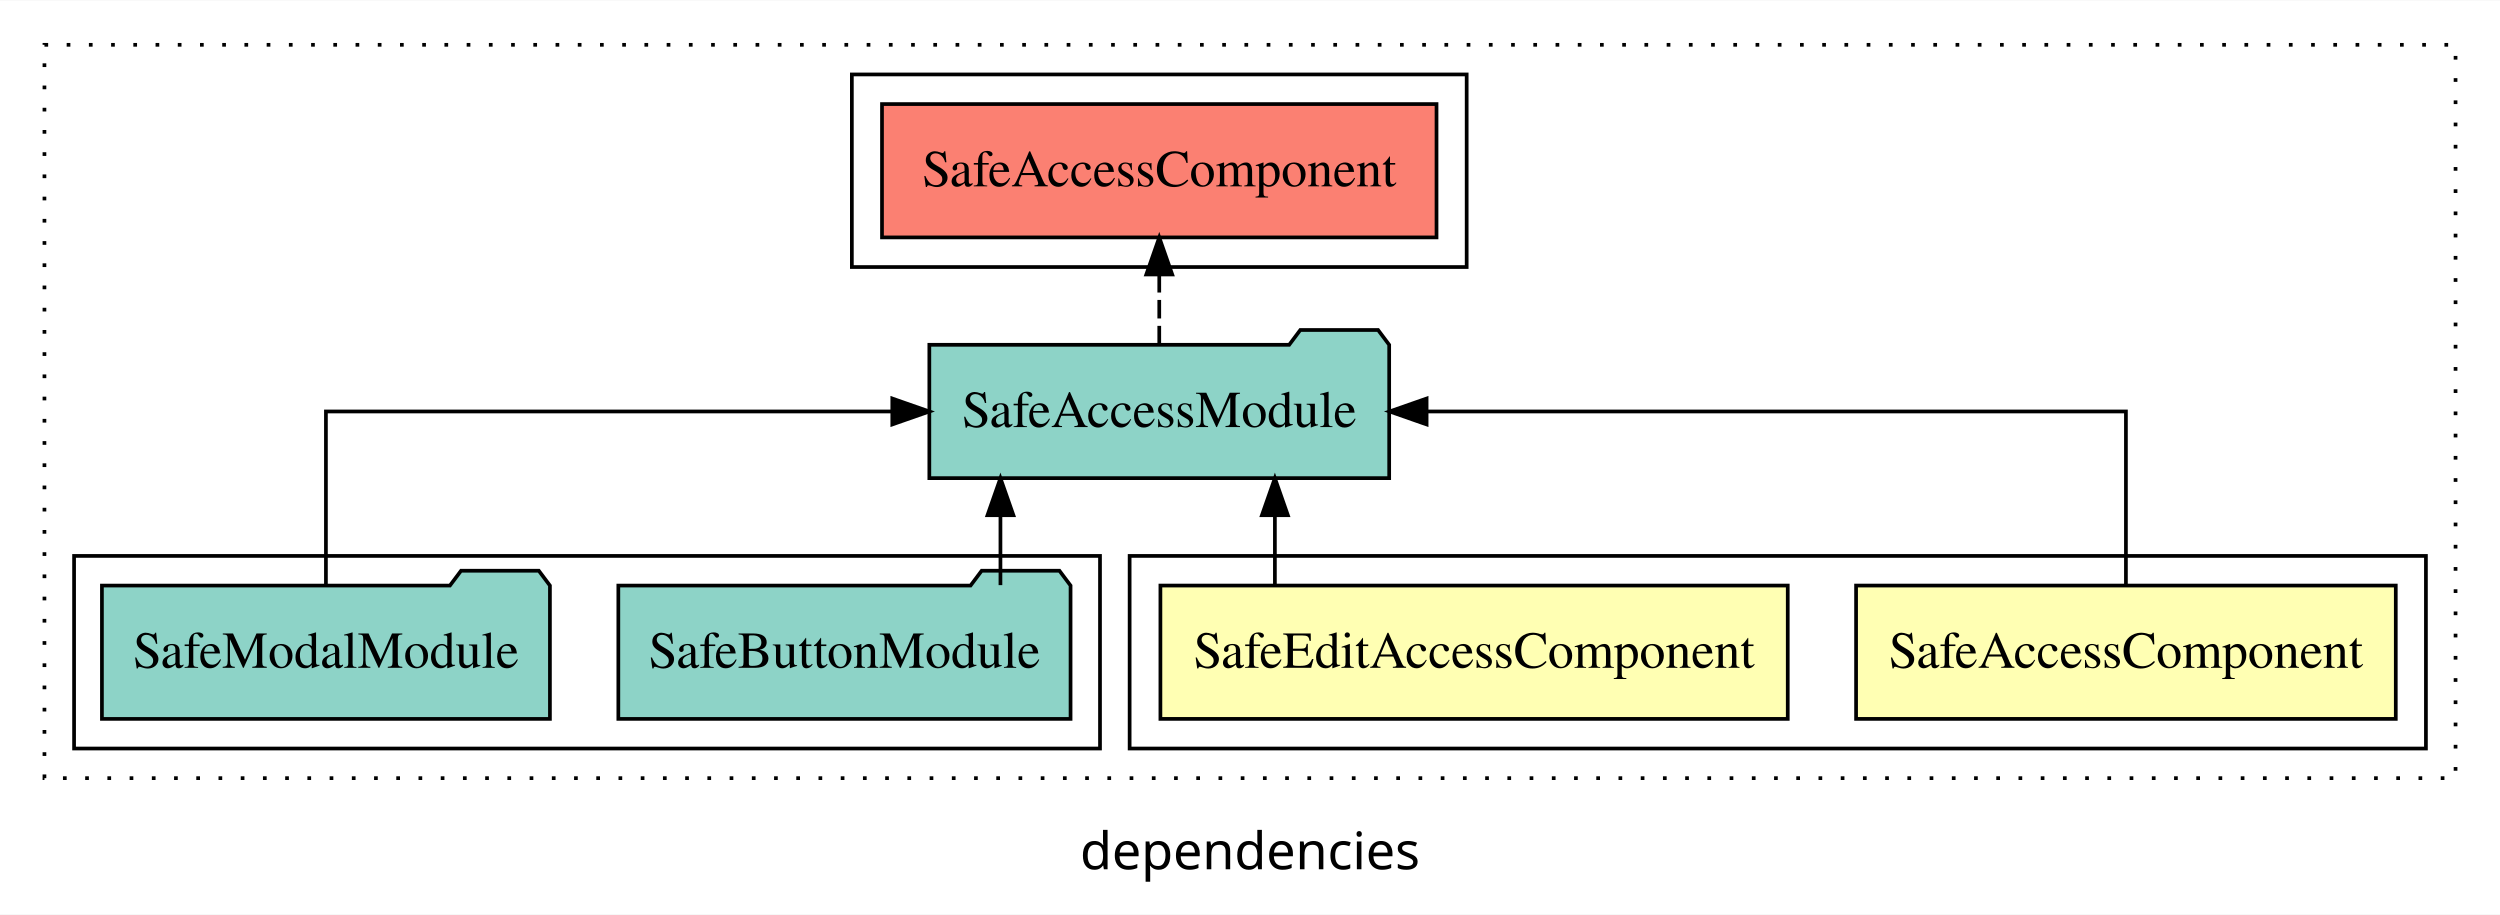
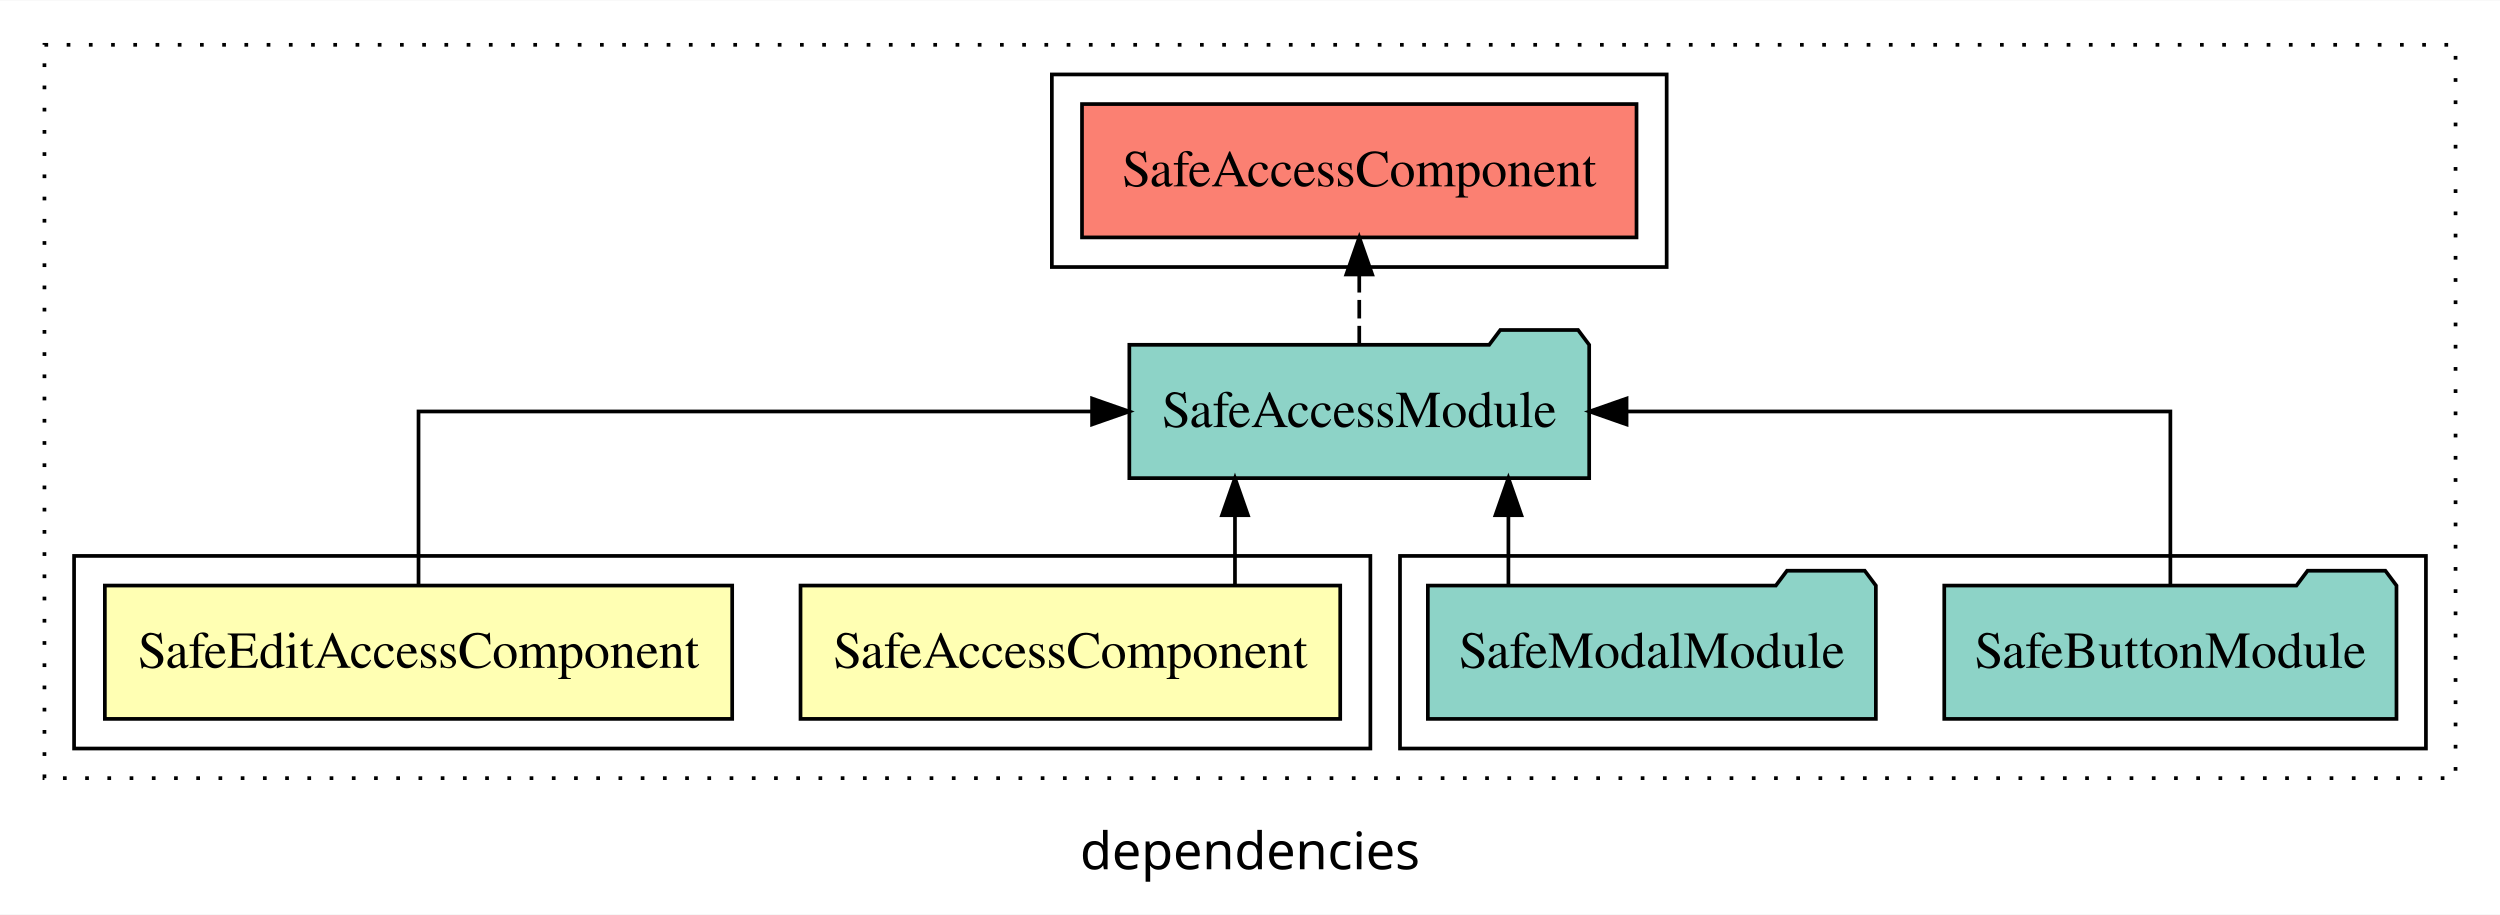
<svg xmlns="http://www.w3.org/2000/svg" width="675pt" height="247pt" viewBox="0.00 0.00 675.00 246.80">
  <g id="graph0" class="graph" transform="scale(1 1) rotate(0) translate(4 242.8)">
    <polygon fill="white" stroke="transparent" points="-4,4 -4,-242.8 671,-242.8 671,4 -4,4" />
    <text text-anchor="middle" x="333.5" y="-8.2" font-family="sans-serif" font-size="14.00">dependencies</text>
    <g id="clust1" class="cluster">
      <polygon fill="none" stroke="black" stroke-dasharray="1,5" points="8,-32.8 8,-230.8 659,-230.8 659,-32.8 8,-32.8" />
    </g>
-     <g id="clust2" class="cluster">
-       <polygon fill="none" stroke="black" points="301,-40.8 301,-92.8 651,-92.8 651,-40.8 301,-40.8" />
+     <g id="clust6" class="cluster">
+       <polygon fill="none" stroke="black" points="280,-170.8 280,-222.8 446,-222.8 446,-170.8 280,-170.8" />
    </g>
    <g id="clust5" class="cluster">
-       <polygon fill="none" stroke="black" points="16,-40.8 16,-92.8 293,-92.8 293,-40.8 16,-40.8" />
+       <polygon fill="none" stroke="black" points="374,-40.8 374,-92.8 651,-92.8 651,-40.8 374,-40.8" />
    </g>
-     <g id="clust6" class="cluster">
-       <polygon fill="none" stroke="black" points="226,-170.8 226,-222.8 392,-222.8 392,-170.8 226,-170.8" />
+     <g id="clust2" class="cluster">
+       <polygon fill="none" stroke="black" points="16,-40.8 16,-92.8 366,-92.8 366,-40.8 16,-40.8" />
    </g>
    <g id="node1" class="node">
-       <polygon fill="#ffffb3" stroke="black" points="642.86,-84.8 497.14,-84.8 497.14,-48.8 642.86,-48.8 642.86,-84.8" />
-       <text text-anchor="middle" x="570" y="-62.6" font-family="Times,serif" font-size="14.00">SafeAccessComponent</text>
+       <polygon fill="#ffffb3" stroke="black" points="357.86,-84.8 212.14,-84.8 212.14,-48.8 357.86,-48.8 357.86,-84.8" />
+       <text text-anchor="middle" x="285" y="-62.6" font-family="Times,serif" font-size="14.00">SafeAccessComponent</text>
    </g>
    <g id="node3" class="node">
-       <polygon fill="#8dd3c7" stroke="black" points="371.08,-149.8 368.08,-153.8 347.08,-153.8 344.08,-149.8 246.92,-149.8 246.92,-113.8 371.08,-113.8 371.08,-149.8" />
-       <text text-anchor="middle" x="309" y="-127.6" font-family="Times,serif" font-size="14.00">SafeAccessModule</text>
+       <polygon fill="#8dd3c7" stroke="black" points="425.08,-149.8 422.08,-153.8 401.08,-153.8 398.08,-149.8 300.92,-149.8 300.92,-113.8 425.08,-113.8 425.08,-149.8" />
+       <text text-anchor="middle" x="363" y="-127.6" font-family="Times,serif" font-size="14.00">SafeAccessModule</text>
    </g>
    <g id="edge1" class="edge">
-       <path fill="none" stroke="black" d="M570,-84.91C570,-104.14 570,-131.8 570,-131.8 570,-131.8 381.18,-131.8 381.18,-131.8" />
-       <polygon fill="black" stroke="black" points="381.18,-128.3 371.18,-131.8 381.18,-135.3 381.18,-128.3" />
+       <path fill="none" stroke="black" d="M329.44,-84.91C329.44,-84.91 329.44,-103.79 329.44,-103.79" />
+       <polygon fill="black" stroke="black" points="325.94,-103.79 329.44,-113.79 332.94,-103.79 325.94,-103.79" />
    </g>
    <g id="node2" class="node">
-       <polygon fill="#ffffb3" stroke="black" points="478.69,-84.8 309.31,-84.8 309.31,-48.8 478.69,-48.8 478.69,-84.8" />
-       <text text-anchor="middle" x="394" y="-62.6" font-family="Times,serif" font-size="14.00">SafeEditAccessComponent</text>
+       <polygon fill="#ffffb3" stroke="black" points="193.69,-84.8 24.31,-84.8 24.31,-48.8 193.69,-48.8 193.69,-84.8" />
+       <text text-anchor="middle" x="109" y="-62.6" font-family="Times,serif" font-size="14.00">SafeEditAccessComponent</text>
    </g>
    <g id="edge2" class="edge">
-       <path fill="none" stroke="black" d="M340.22,-84.91C340.22,-84.91 340.22,-103.79 340.22,-103.79" />
-       <polygon fill="black" stroke="black" points="336.72,-103.79 340.22,-113.79 343.72,-103.79 336.72,-103.79" />
+       <path fill="none" stroke="black" d="M109,-84.91C109,-104.14 109,-131.8 109,-131.8 109,-131.8 290.86,-131.8 290.86,-131.8" />
+       <polygon fill="black" stroke="black" points="290.86,-135.3 300.86,-131.8 290.86,-128.3 290.86,-135.3" />
    </g>
    <g id="node6" class="node">
-       <polygon fill="#fb8072" stroke="black" points="383.86,-214.8 234.14,-214.8 234.14,-178.8 383.86,-178.8 383.86,-214.8" />
-       <text text-anchor="middle" x="309" y="-192.6" font-family="Times,serif" font-size="14.00">SafeAccessComponent </text>
+       <polygon fill="#fb8072" stroke="black" points="437.86,-214.8 288.14,-214.8 288.14,-178.8 437.86,-178.8 437.86,-214.8" />
+       <text text-anchor="middle" x="363" y="-192.6" font-family="Times,serif" font-size="14.00">SafeAccessComponent </text>
    </g>
    <g id="edge5" class="edge">
-       <path fill="none" stroke="black" stroke-dasharray="5,2" d="M309,-149.91C309,-149.91 309,-168.79 309,-168.79" />
-       <polygon fill="black" stroke="black" points="305.5,-168.79 309,-178.79 312.5,-168.79 305.5,-168.79" />
+       <path fill="none" stroke="black" stroke-dasharray="5,2" d="M363,-149.91C363,-149.91 363,-168.79 363,-168.79" />
+       <polygon fill="black" stroke="black" points="359.5,-168.79 363,-178.79 366.5,-168.79 359.5,-168.79" />
    </g>
    <g id="node4" class="node">
-       <polygon fill="#8dd3c7" stroke="black" points="285.05,-84.8 282.05,-88.8 261.05,-88.8 258.05,-84.8 162.95,-84.8 162.95,-48.8 285.05,-48.8 285.05,-84.8" />
-       <text text-anchor="middle" x="224" y="-62.6" font-family="Times,serif" font-size="14.00">SafeButtonModule</text>
+       <polygon fill="#8dd3c7" stroke="black" points="643.05,-84.8 640.05,-88.8 619.05,-88.8 616.05,-84.8 520.95,-84.8 520.95,-48.8 643.05,-48.8 643.05,-84.8" />
+       <text text-anchor="middle" x="582" y="-62.6" font-family="Times,serif" font-size="14.00">SafeButtonModule</text>
    </g>
    <g id="edge3" class="edge">
-       <path fill="none" stroke="black" d="M266.12,-84.91C266.12,-84.91 266.12,-103.79 266.12,-103.79" />
-       <polygon fill="black" stroke="black" points="262.62,-103.79 266.12,-113.79 269.62,-103.79 262.62,-103.79" />
+       <path fill="none" stroke="black" d="M582,-84.91C582,-104.14 582,-131.8 582,-131.8 582,-131.8 435.17,-131.8 435.17,-131.8" />
+       <polygon fill="black" stroke="black" points="435.17,-128.3 425.17,-131.8 435.17,-135.3 435.17,-128.3" />
    </g>
    <g id="node5" class="node">
-       <polygon fill="#8dd3c7" stroke="black" points="144.48,-84.8 141.48,-88.8 120.48,-88.8 117.48,-84.8 23.52,-84.8 23.52,-48.8 144.48,-48.8 144.48,-84.8" />
-       <text text-anchor="middle" x="84" y="-62.6" font-family="Times,serif" font-size="14.00">SafeModalModule</text>
+       <polygon fill="#8dd3c7" stroke="black" points="502.48,-84.8 499.48,-88.8 478.48,-88.8 475.48,-84.8 381.52,-84.8 381.52,-48.8 502.48,-48.8 502.48,-84.8" />
+       <text text-anchor="middle" x="442" y="-62.6" font-family="Times,serif" font-size="14.00">SafeModalModule</text>
    </g>
    <g id="edge4" class="edge">
-       <path fill="none" stroke="black" d="M84,-84.91C84,-104.14 84,-131.8 84,-131.8 84,-131.8 236.92,-131.8 236.92,-131.8" />
-       <polygon fill="black" stroke="black" points="236.92,-135.3 246.92,-131.8 236.92,-128.3 236.92,-135.3" />
+       <path fill="none" stroke="black" d="M403.27,-84.91C403.27,-84.91 403.27,-103.79 403.27,-103.79" />
+       <polygon fill="black" stroke="black" points="399.77,-103.79 403.27,-113.79 406.77,-103.79 399.77,-103.79" />
    </g>
  </g>
</svg>
